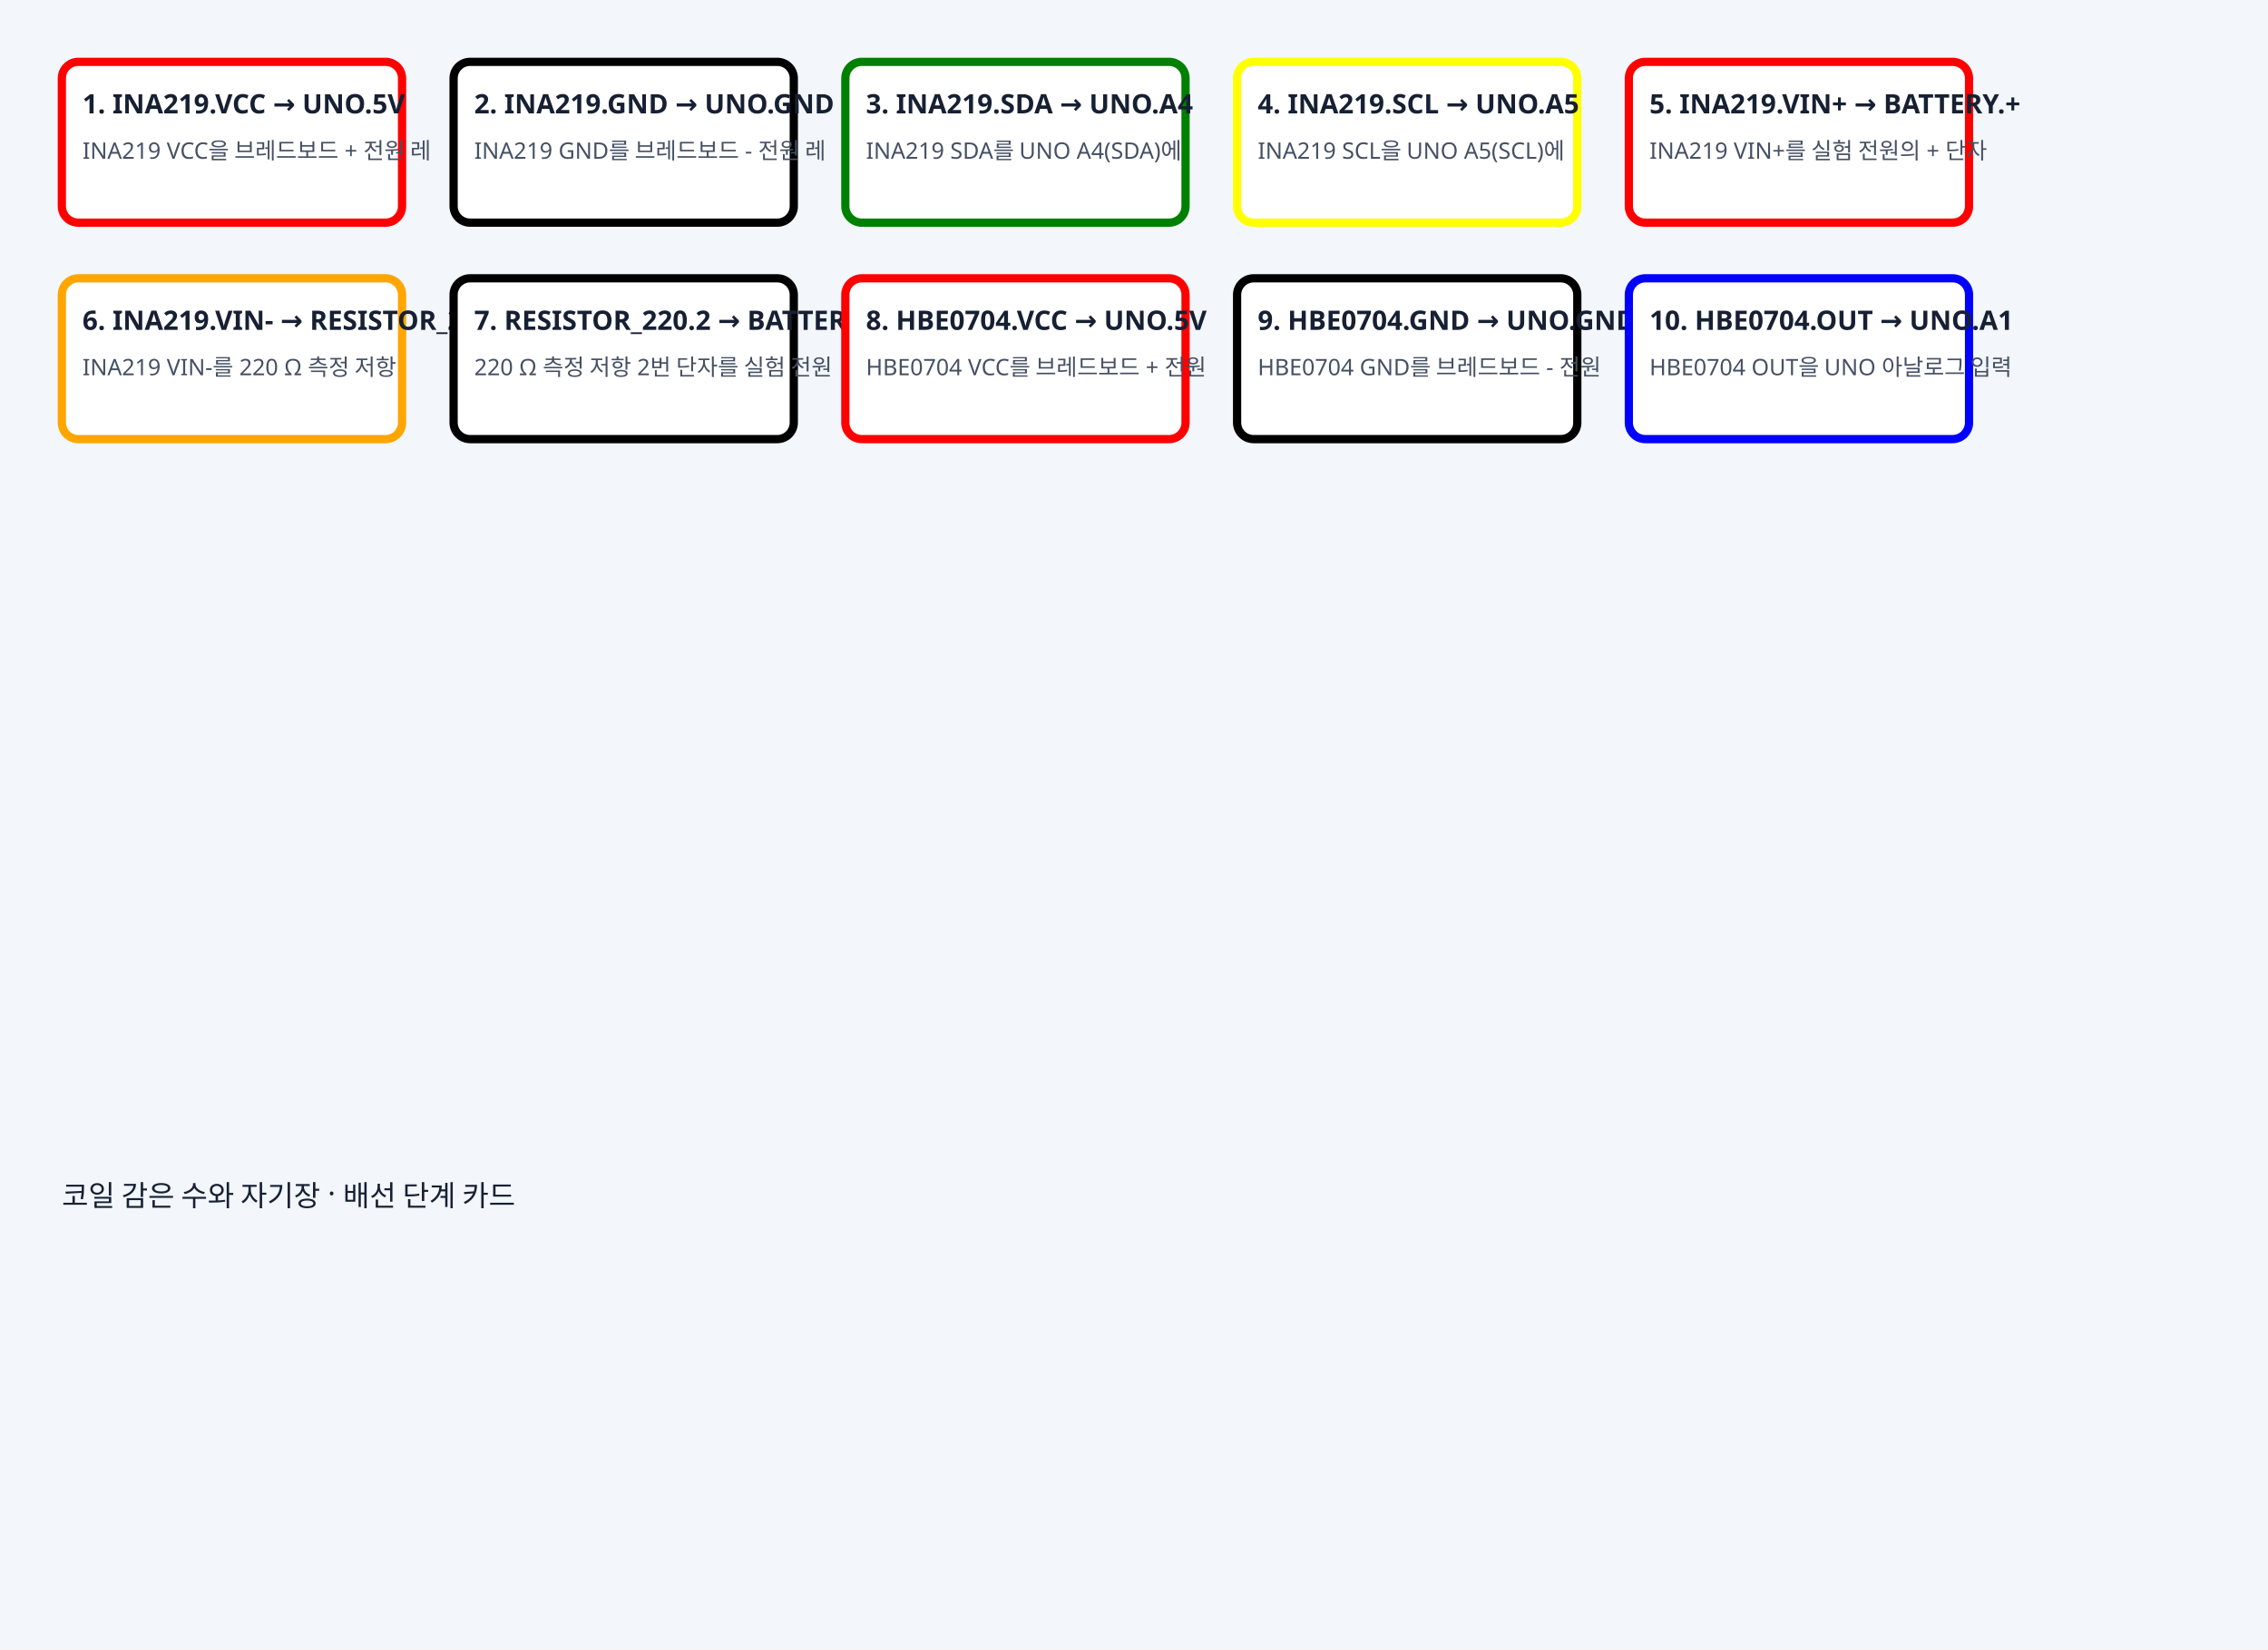
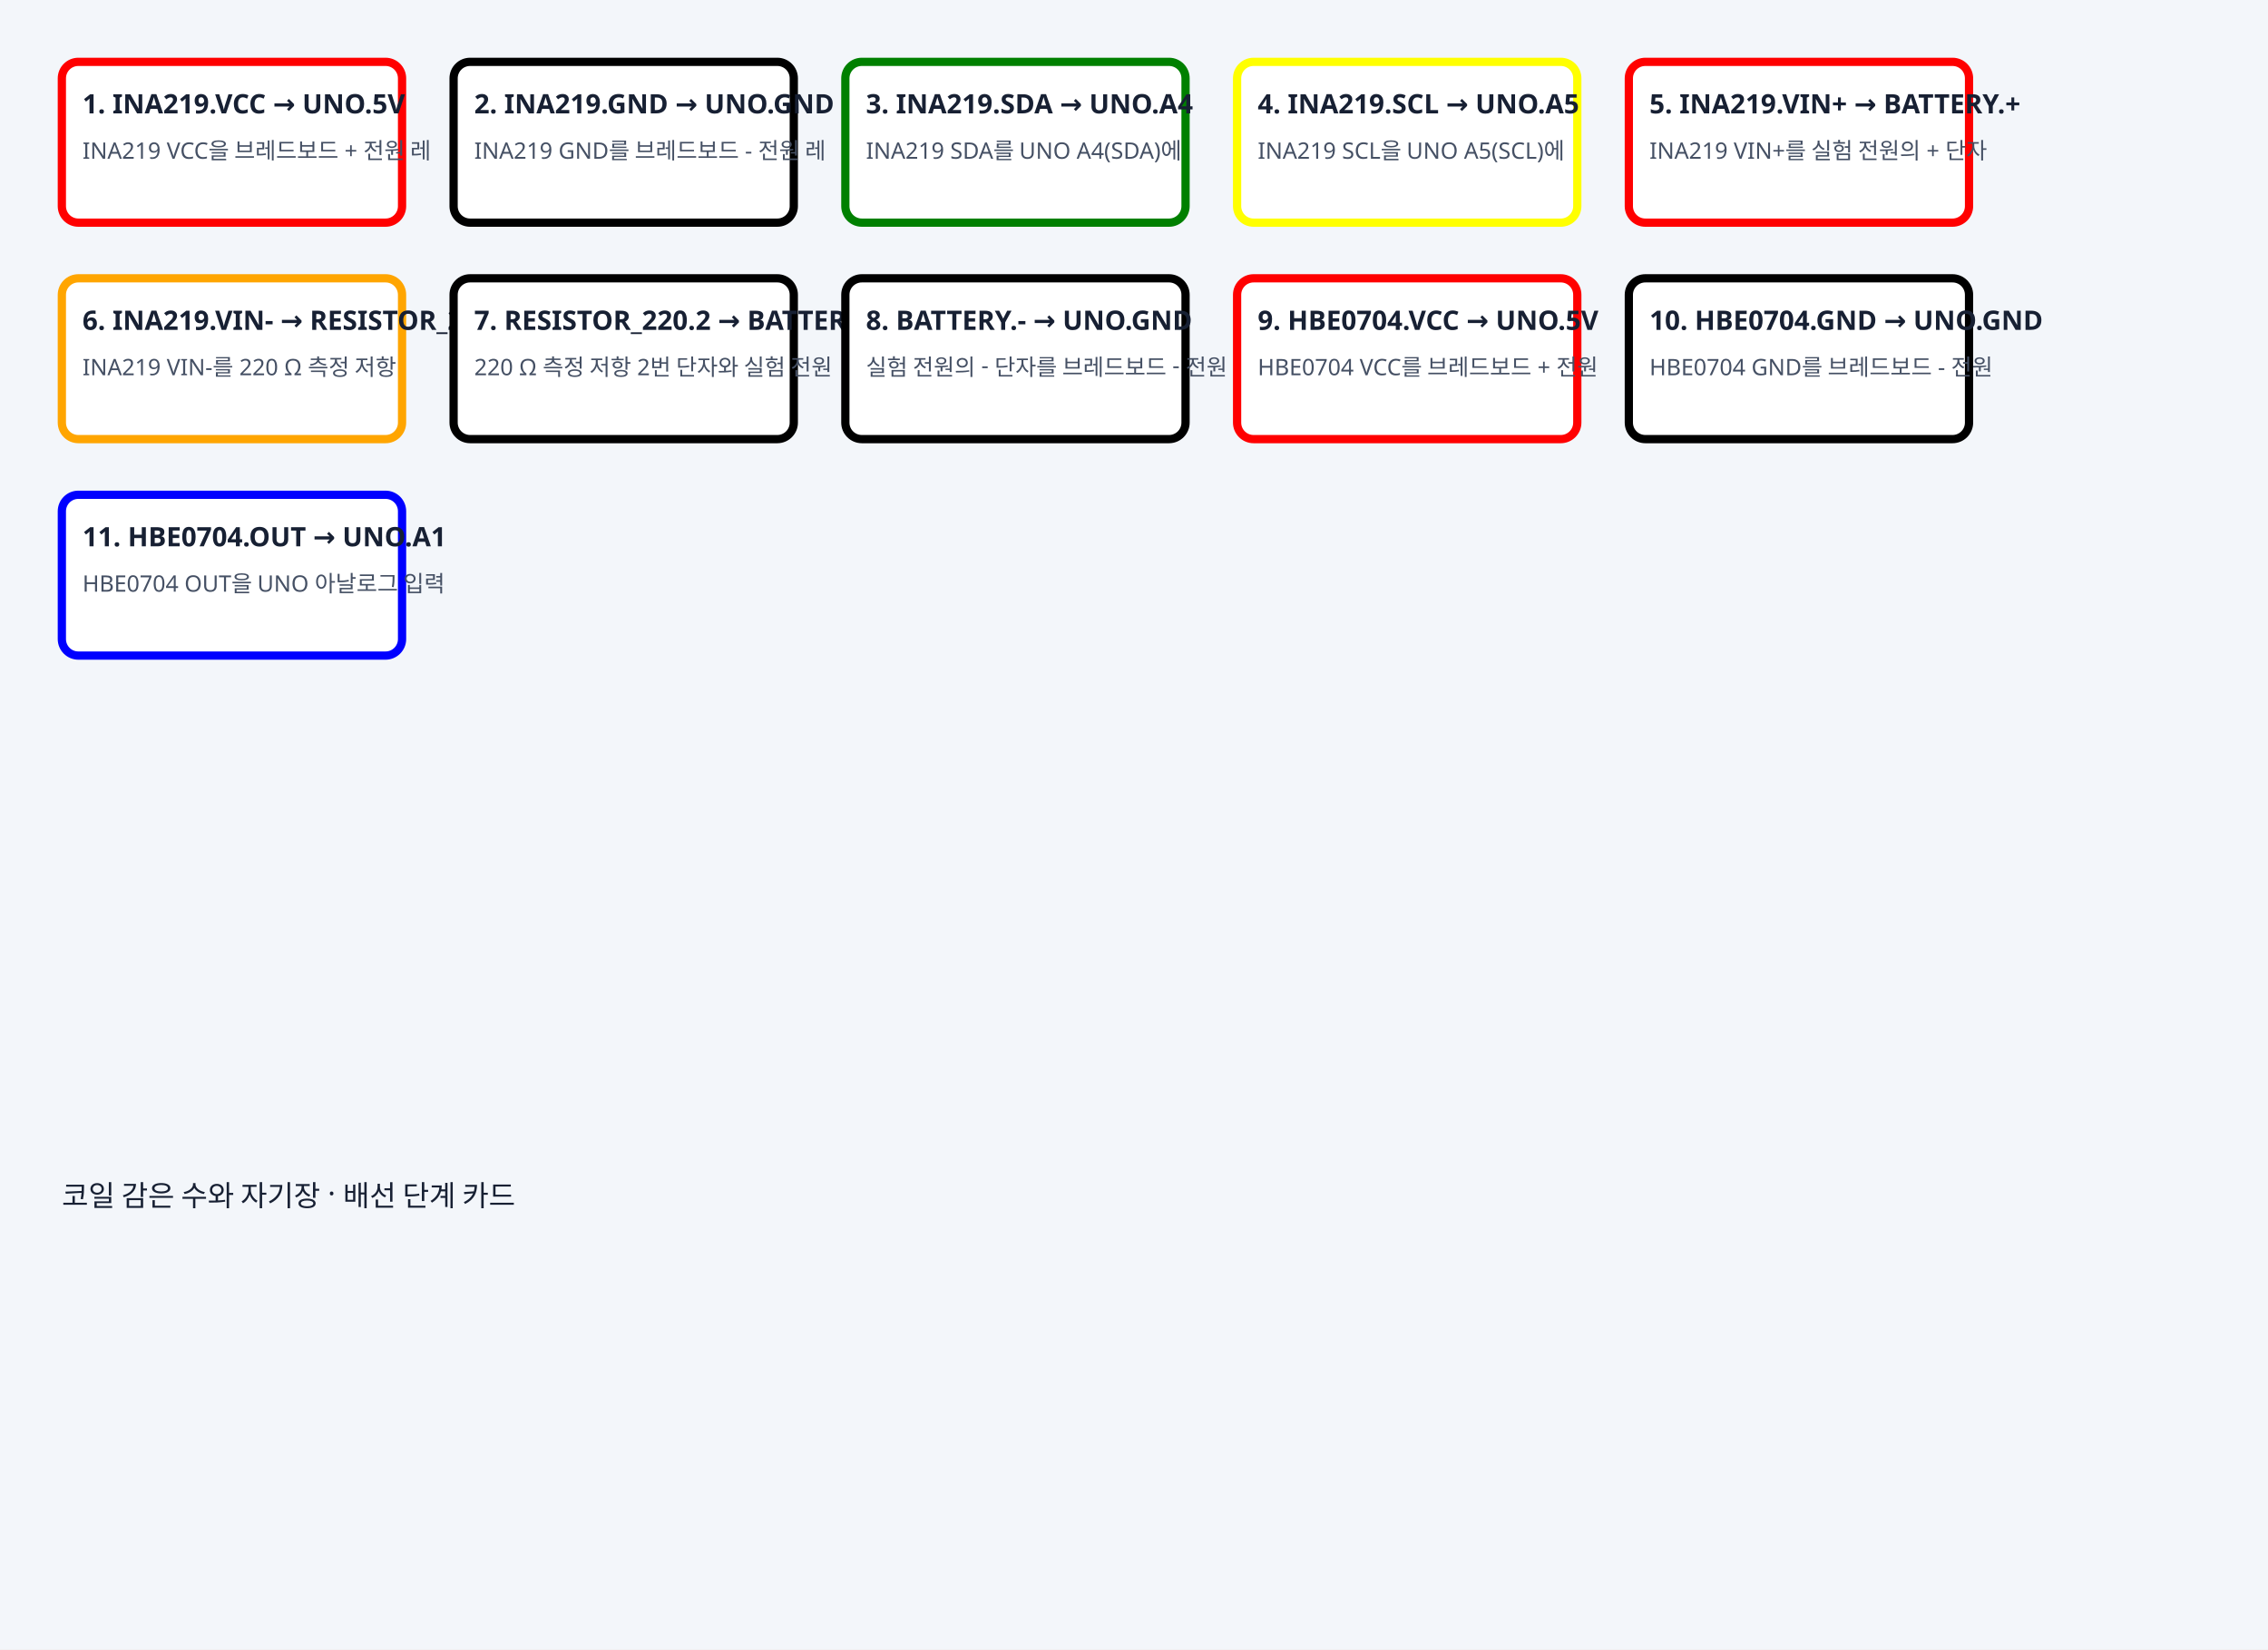
<svg xmlns="http://www.w3.org/2000/svg" width="1100" height="800" viewBox="0 0 1100 800">
  <rect width="100%" height="100%" fill="#f3f6fa" />
  <text x="30" y="585" font-family="sans-serif" font-size="14" fill="#172033">코일 감은 수와 자기장 · 배선 단계 카드</text>
  <g>
    <rect x="30" y="30" width="165" height="78" rx="8" fill="#ffffff" stroke="red" stroke-width="4" />
    <text x="40" y="55" font-family="sans-serif" font-size="13" font-weight="700" fill="#172033">1. INA219.VCC → UNO.5V</text>
    <text x="40" y="77" font-family="sans-serif" font-size="11" fill="#455064">INA219 VCC을 브레드보드 + 전원 레</text>
  </g>
  <g>
    <rect x="220" y="30" width="165" height="78" rx="8" fill="#ffffff" stroke="black" stroke-width="4" />
    <text x="230" y="55" font-family="sans-serif" font-size="13" font-weight="700" fill="#172033">2. INA219.GND → UNO.GND</text>
    <text x="230" y="77" font-family="sans-serif" font-size="11" fill="#455064">INA219 GND를 브레드보드 - 전원 레</text>
  </g>
  <g>
    <rect x="410" y="30" width="165" height="78" rx="8" fill="#ffffff" stroke="green" stroke-width="4" />
    <text x="420" y="55" font-family="sans-serif" font-size="13" font-weight="700" fill="#172033">3. INA219.SDA → UNO.A4</text>
    <text x="420" y="77" font-family="sans-serif" font-size="11" fill="#455064">INA219 SDA를 UNO A4(SDA)에</text>
  </g>
  <g>
    <rect x="600" y="30" width="165" height="78" rx="8" fill="#ffffff" stroke="yellow" stroke-width="4" />
    <text x="610" y="55" font-family="sans-serif" font-size="13" font-weight="700" fill="#172033">4. INA219.SCL → UNO.A5</text>
    <text x="610" y="77" font-family="sans-serif" font-size="11" fill="#455064">INA219 SCL을 UNO A5(SCL)에</text>
  </g>
  <g>
    <rect x="790" y="30" width="165" height="78" rx="8" fill="#ffffff" stroke="red" stroke-width="4" />
    <text x="800" y="55" font-family="sans-serif" font-size="13" font-weight="700" fill="#172033">5. INA219.VIN+ → BATTERY.+</text>
    <text x="800" y="77" font-family="sans-serif" font-size="11" fill="#455064">INA219 VIN+를 실험 전원의 + 단자</text>
  </g>
  <g>
    <rect x="30" y="135" width="165" height="78" rx="8" fill="#ffffff" stroke="orange" stroke-width="4" />
    <text x="40" y="160" font-family="sans-serif" font-size="13" font-weight="700" fill="#172033">6. INA219.VIN- → RESISTOR_220.1</text>
    <text x="40" y="182" font-family="sans-serif" font-size="11" fill="#455064">INA219 VIN-를 220 Ω 측정 저항</text>
  </g>
  <g>
    <rect x="220" y="135" width="165" height="78" rx="8" fill="#ffffff" stroke="black" stroke-width="4" />
    <text x="230" y="160" font-family="sans-serif" font-size="13" font-weight="700" fill="#172033">7. RESISTOR_220.2 → BATTERY.-</text>
-     <text x="230" y="182" font-family="sans-serif" font-size="11" fill="#455064">220 Ω 측정 저항 2번 단자를 실험 전원</text>
+     <text x="230" y="182" font-family="sans-serif" font-size="11" fill="#455064">220 Ω 측정 저항 2번 단자와 실험 전원</text>
  </g>
  <g>
-     <rect x="410" y="135" width="165" height="78" rx="8" fill="#ffffff" stroke="red" stroke-width="4" />
-     <text x="420" y="160" font-family="sans-serif" font-size="13" font-weight="700" fill="#172033">8. HBE0704.VCC → UNO.5V</text>
-     <text x="420" y="182" font-family="sans-serif" font-size="11" fill="#455064">HBE0704 VCC를 브레드보드 + 전원 </text>
+     <rect x="410" y="135" width="165" height="78" rx="8" fill="#ffffff" stroke="black" stroke-width="4" />
+     <text x="420" y="160" font-family="sans-serif" font-size="13" font-weight="700" fill="#172033">8. BATTERY.- → UNO.GND</text>
+     <text x="420" y="182" font-family="sans-serif" font-size="11" fill="#455064">실험 전원의 - 단자를 브레드보드 - 전원 </text>
  </g>
  <g>
-     <rect x="600" y="135" width="165" height="78" rx="8" fill="#ffffff" stroke="black" stroke-width="4" />
-     <text x="610" y="160" font-family="sans-serif" font-size="13" font-weight="700" fill="#172033">9. HBE0704.GND → UNO.GND</text>
-     <text x="610" y="182" font-family="sans-serif" font-size="11" fill="#455064">HBE0704 GND를 브레드보드 - 전원 </text>
+     <rect x="600" y="135" width="165" height="78" rx="8" fill="#ffffff" stroke="red" stroke-width="4" />
+     <text x="610" y="160" font-family="sans-serif" font-size="13" font-weight="700" fill="#172033">9. HBE0704.VCC → UNO.5V</text>
+     <text x="610" y="182" font-family="sans-serif" font-size="11" fill="#455064">HBE0704 VCC를 브레드보드 + 전원 </text>
  </g>
  <g>
-     <rect x="790" y="135" width="165" height="78" rx="8" fill="#ffffff" stroke="blue" stroke-width="4" />
-     <text x="800" y="160" font-family="sans-serif" font-size="13" font-weight="700" fill="#172033">10. HBE0704.OUT → UNO.A1</text>
-     <text x="800" y="182" font-family="sans-serif" font-size="11" fill="#455064">HBE0704 OUT을 UNO 아날로그 입력</text>
+     <rect x="790" y="135" width="165" height="78" rx="8" fill="#ffffff" stroke="black" stroke-width="4" />
+     <text x="800" y="160" font-family="sans-serif" font-size="13" font-weight="700" fill="#172033">10. HBE0704.GND → UNO.GND</text>
+     <text x="800" y="182" font-family="sans-serif" font-size="11" fill="#455064">HBE0704 GND를 브레드보드 - 전원 </text>
+   </g>
+   <g>
+     <rect x="30" y="240" width="165" height="78" rx="8" fill="#ffffff" stroke="blue" stroke-width="4" />
+     <text x="40" y="265" font-family="sans-serif" font-size="13" font-weight="700" fill="#172033">11. HBE0704.OUT → UNO.A1</text>
+     <text x="40" y="287" font-family="sans-serif" font-size="11" fill="#455064">HBE0704 OUT을 UNO 아날로그 입력</text>
  </g>
</svg>
